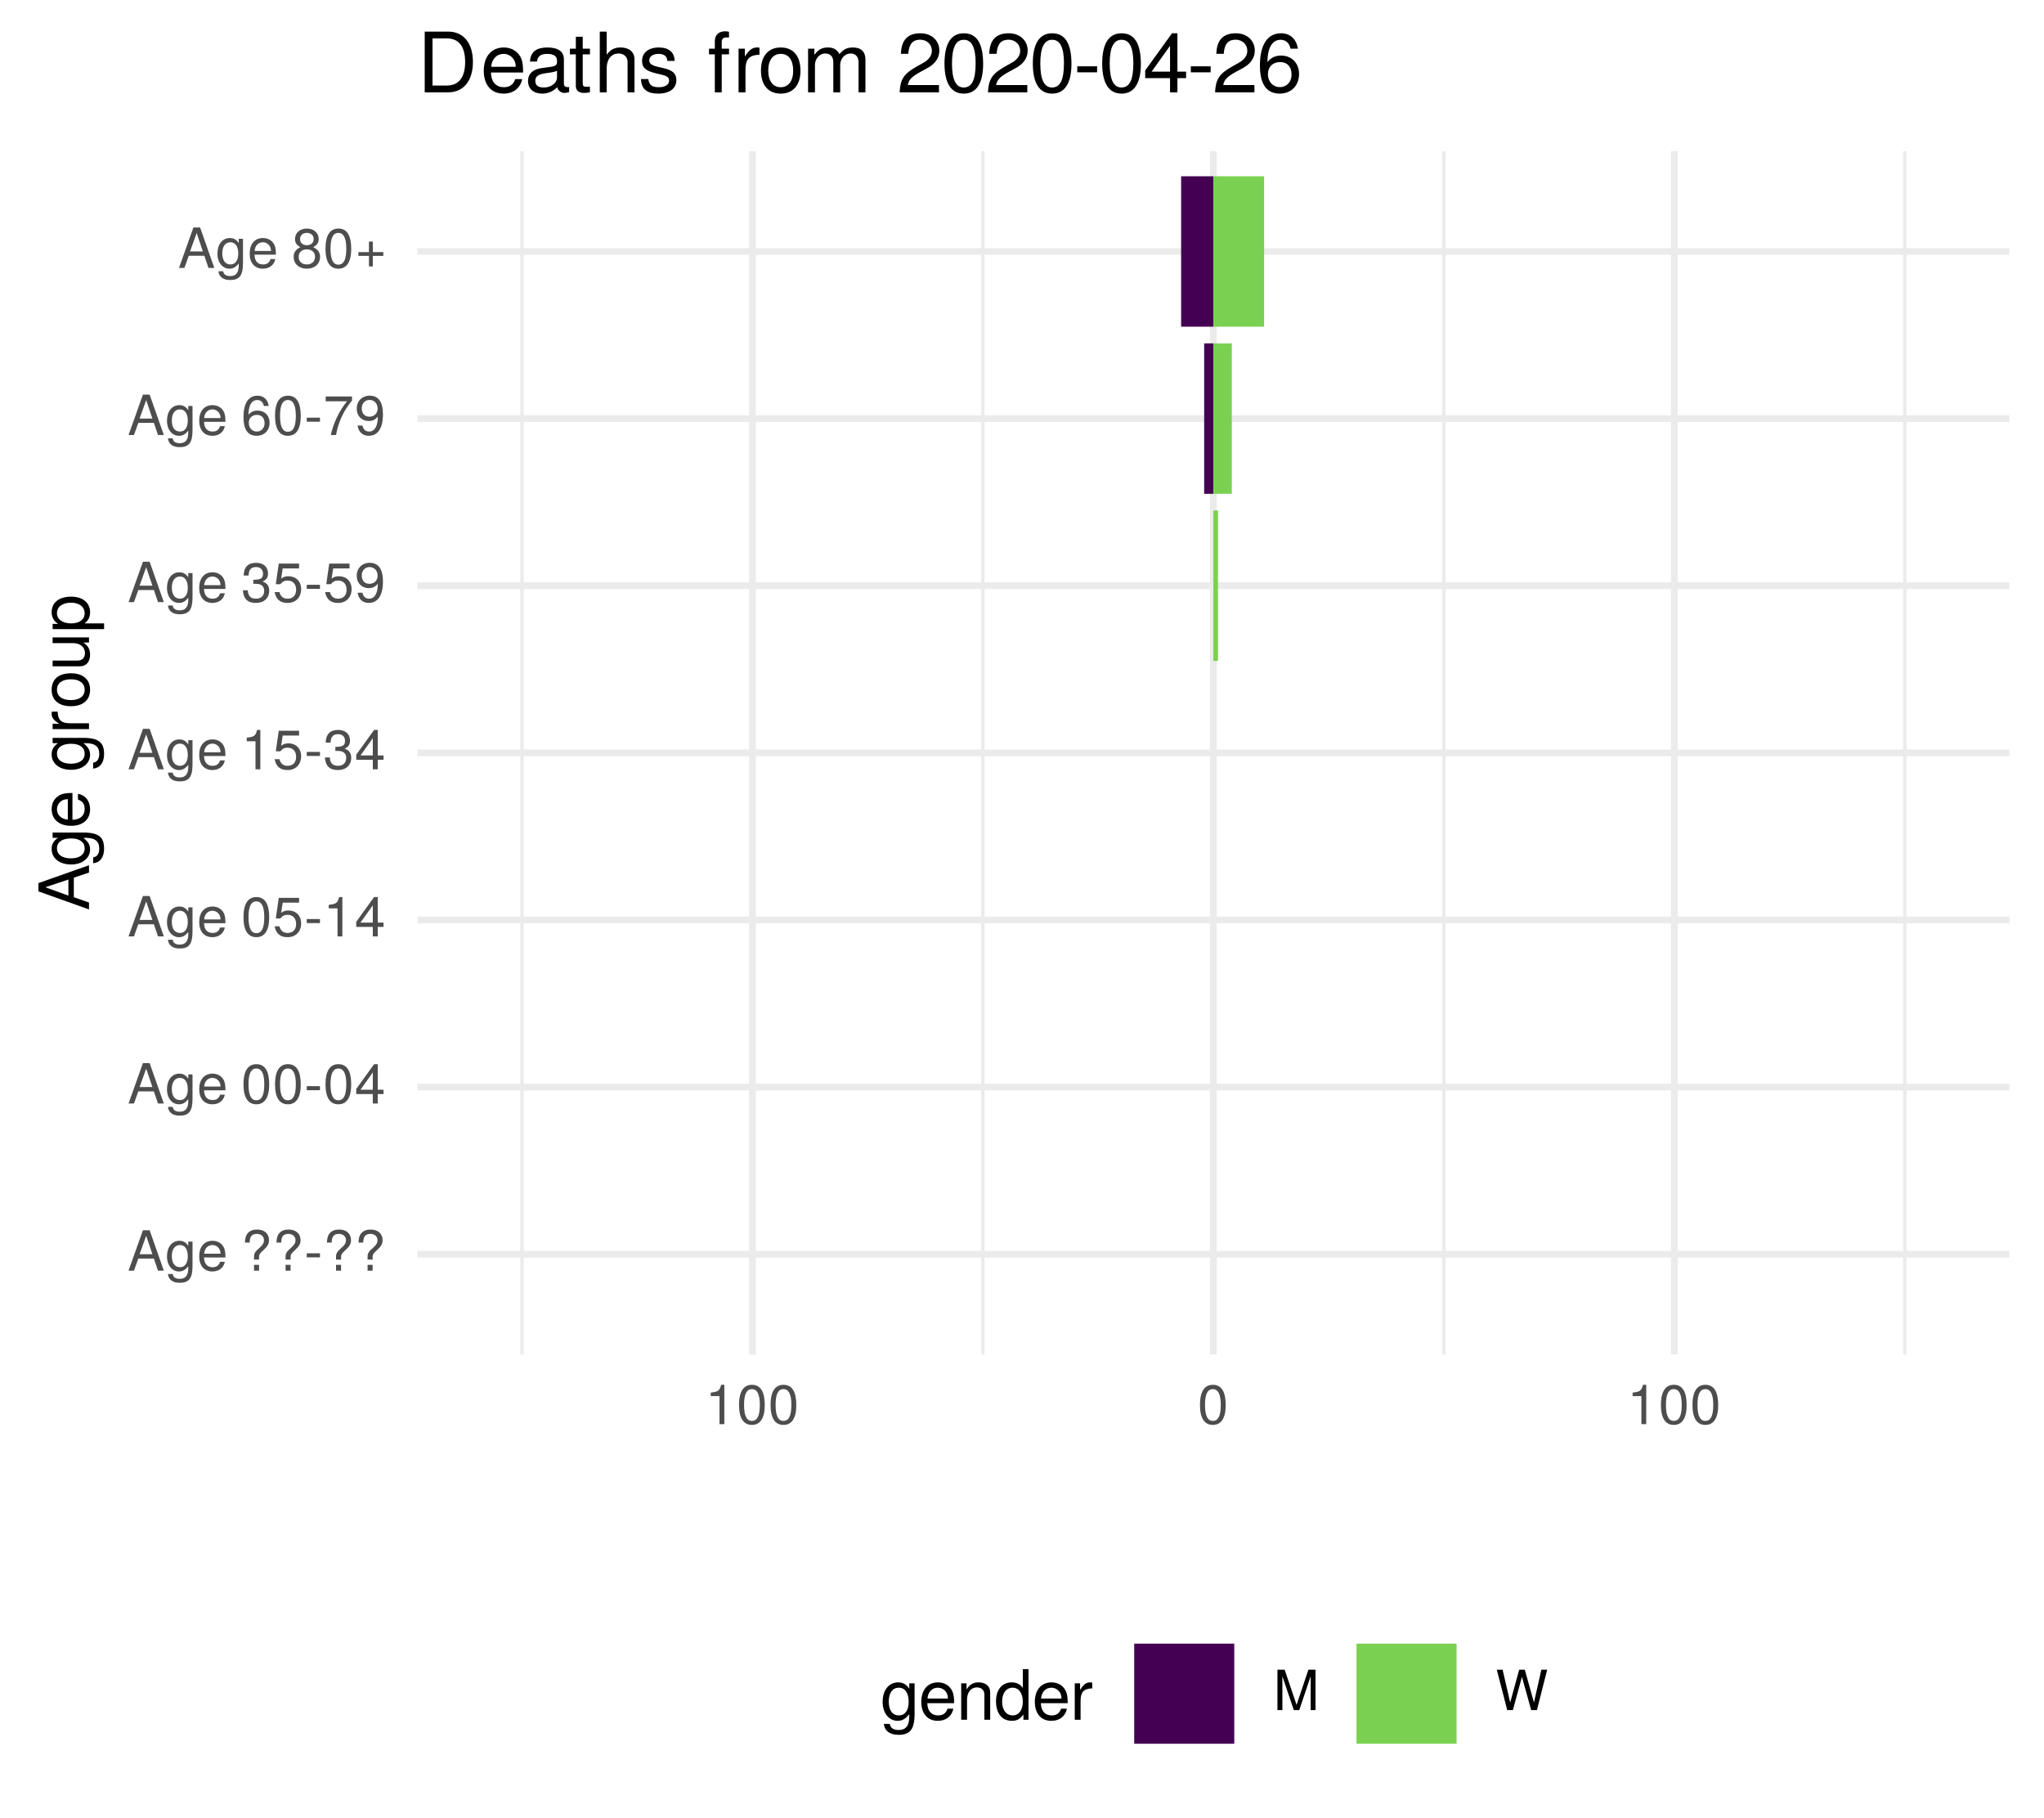
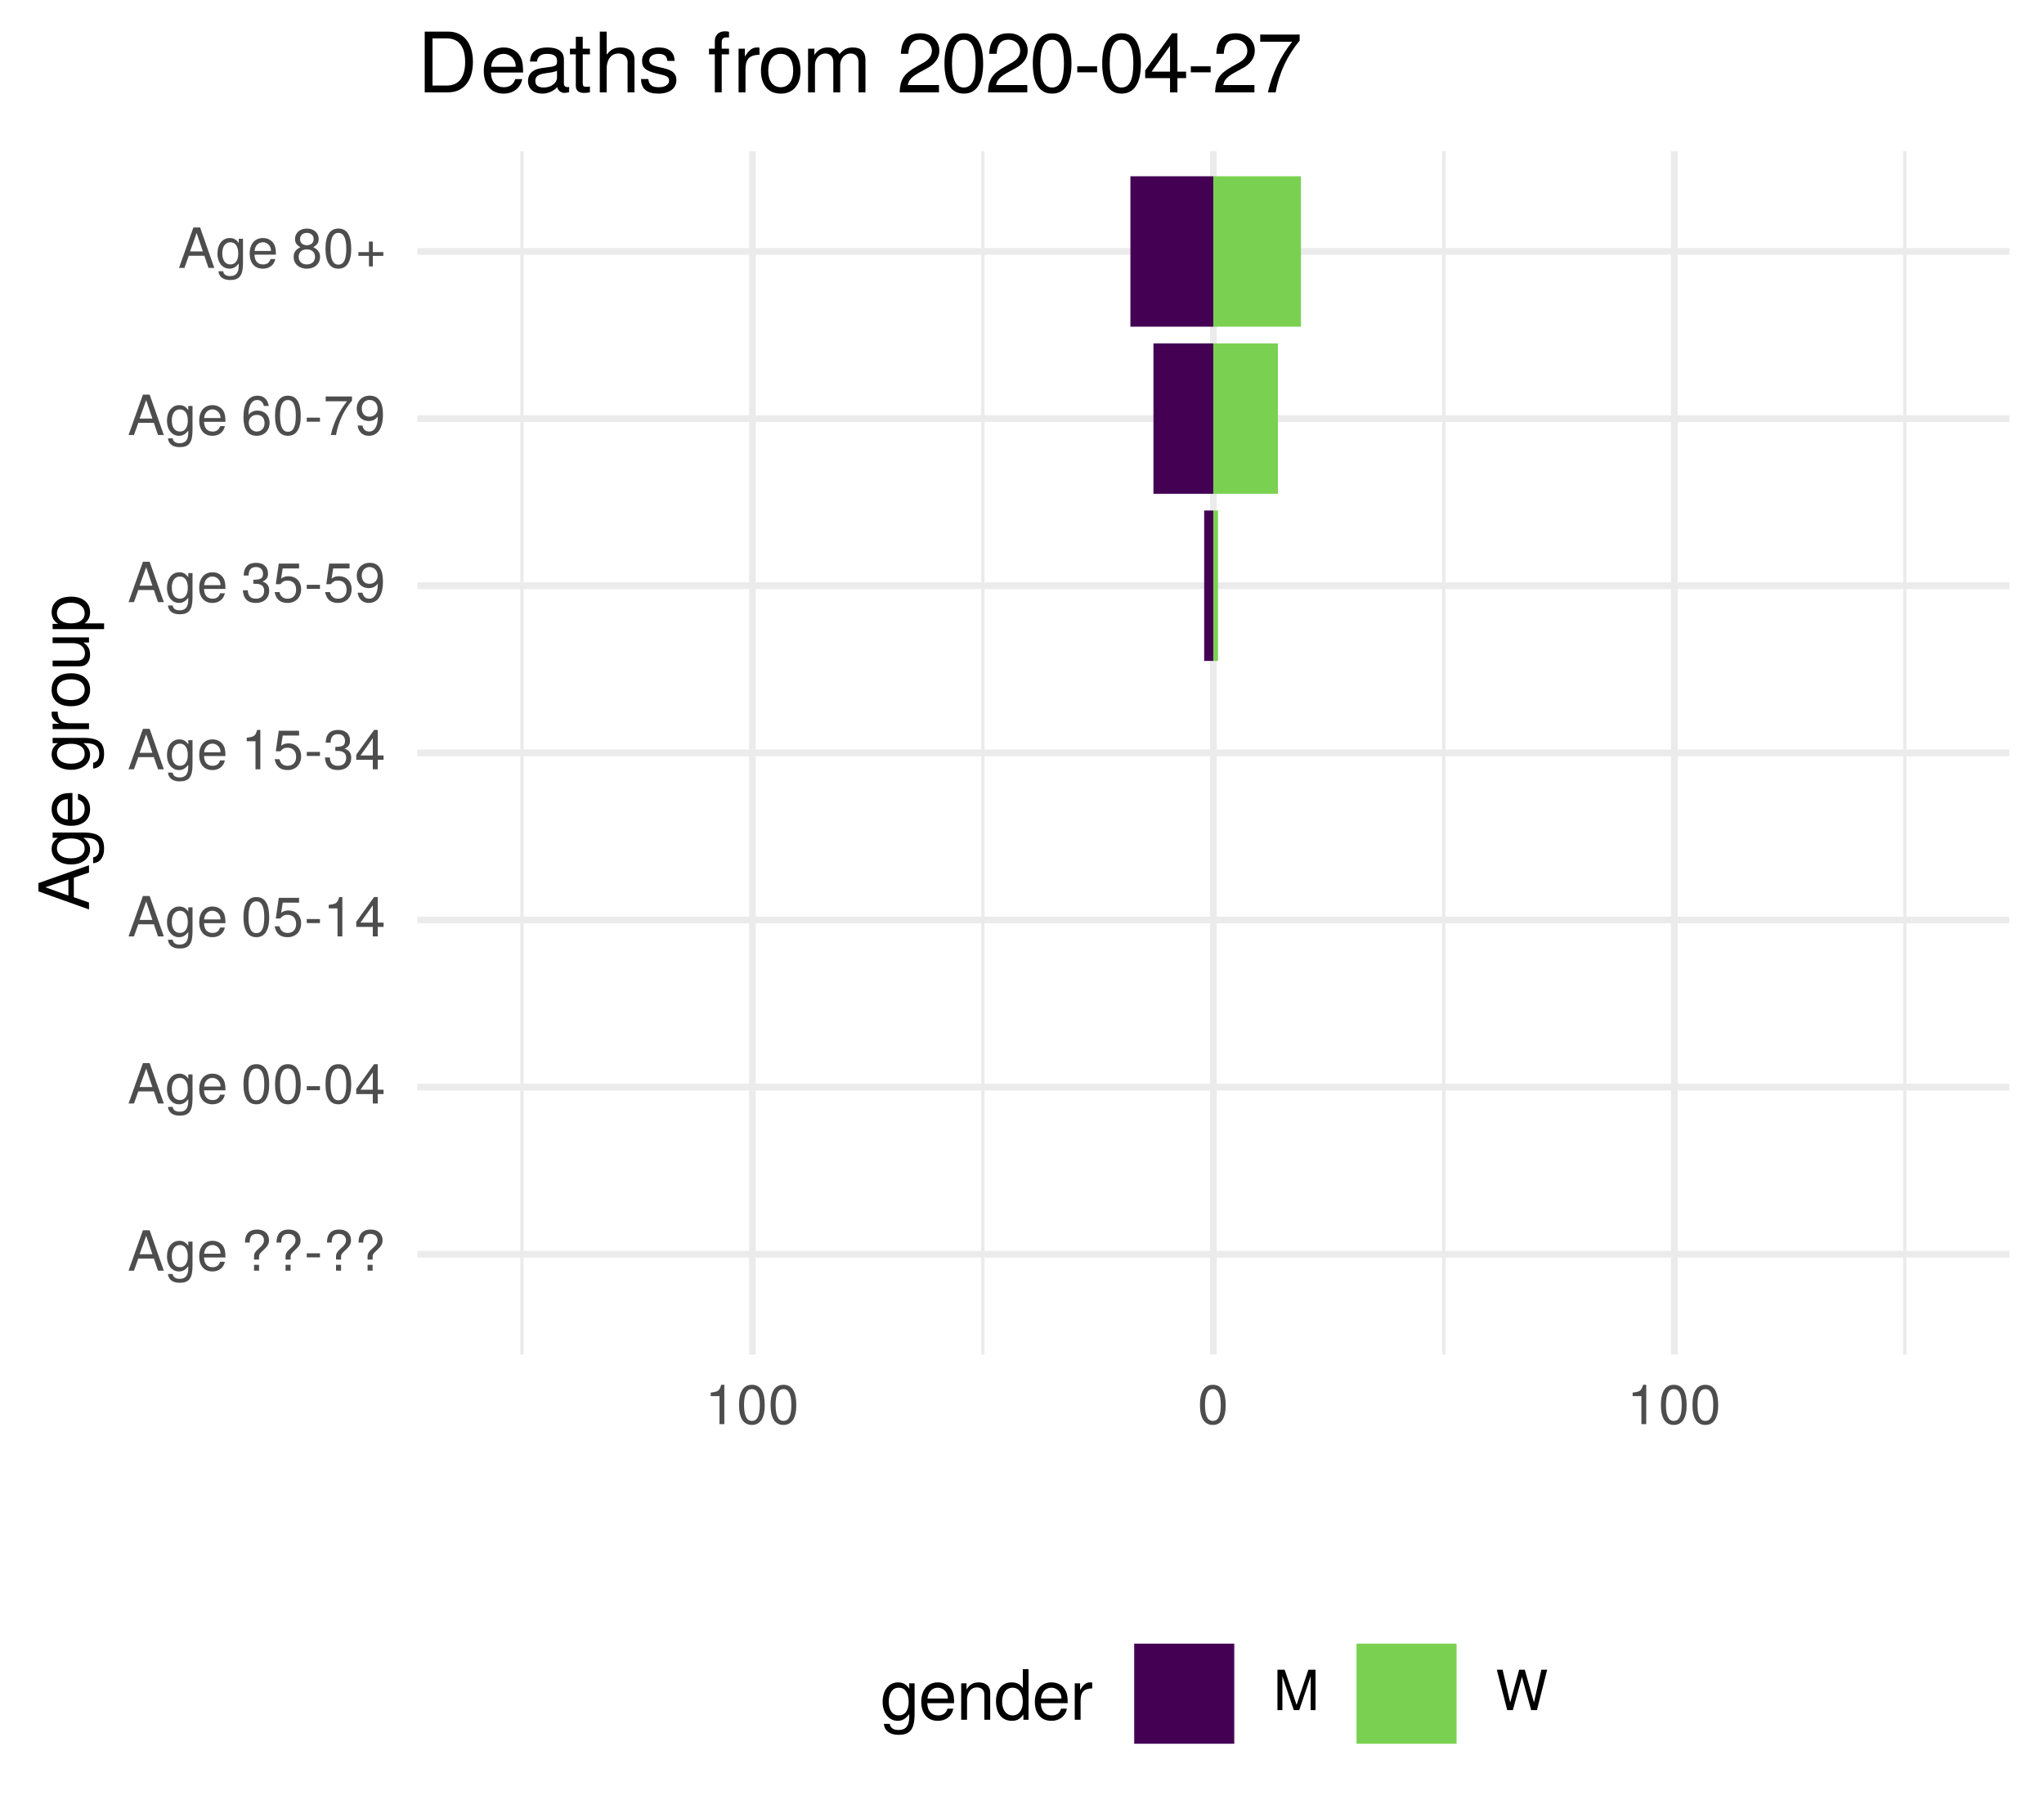
<svg xmlns="http://www.w3.org/2000/svg" xmlns:xlink="http://www.w3.org/1999/xlink" width="324pt" height="288pt" viewBox="0 0 324 288" version="1.1">
  <defs>
    <g>
      <symbol overflow="visible" id="glyph0-0">
        <path style="stroke:none;" d="" />
      </symbol>
      <symbol overflow="visible" id="glyph0-1">
        <path style="stroke:none;" d="M 5.75 0 L 3.5 -6.406 L 2.438 -6.406 L 0.156 0 L 1.016 0 L 1.703 -1.922 L 4.172 -1.922 L 4.828 0 Z M 3.938 -2.609 L 1.906 -2.609 L 2.953 -5.531 Z M 3.938 -2.609 " />
      </symbol>
      <symbol overflow="visible" id="glyph0-2">
        <path style="stroke:none;" d="M 4.297 -0.75 L 4.297 -4.609 L 3.625 -4.609 L 3.625 -3.938 C 3.25 -4.484 2.812 -4.734 2.219 -4.734 C 1.047 -4.734 0.25 -3.75 0.25 -2.266 C 0.25 -0.812 1.078 0.125 2.156 0.125 C 2.734 0.125 3.141 -0.109 3.625 -0.688 L 3.625 -0.391 C 3.625 0.828 3.125 1.297 2.266 1.297 C 1.688 1.297 1.234 1.094 1.156 0.531 L 0.406 0.531 C 0.484 1.406 1.156 1.922 2.25 1.922 C 3.688 1.922 4.297 1.281 4.297 -0.75 Z M 3.547 -2.281 C 3.547 -1.172 3.078 -0.547 2.312 -0.547 C 1.5 -0.547 1.016 -1.188 1.016 -2.312 C 1.016 -3.406 1.516 -4.062 2.297 -4.062 C 3.094 -4.062 3.547 -3.391 3.547 -2.281 Z M 3.547 -2.281 " />
      </symbol>
      <symbol overflow="visible" id="glyph0-3">
        <path style="stroke:none;" d="M 4.516 -2.094 C 4.516 -2.766 4.453 -3.188 4.328 -3.531 C 4.031 -4.281 3.328 -4.734 2.469 -4.734 C 1.172 -4.734 0.359 -3.797 0.359 -2.281 C 0.359 -0.766 1.156 0.125 2.453 0.125 C 3.5 0.125 4.234 -0.469 4.422 -1.406 L 3.672 -1.406 C 3.469 -0.797 3.062 -0.547 2.469 -0.547 C 1.703 -0.547 1.141 -1.031 1.125 -2.094 Z M 3.734 -2.75 C 3.734 -2.75 3.734 -2.703 3.719 -2.688 L 1.141 -2.688 C 1.203 -3.516 1.719 -4.062 2.453 -4.062 C 3.172 -4.062 3.734 -3.469 3.734 -2.75 Z M 3.734 -2.75 " />
      </symbol>
      <symbol overflow="visible" id="glyph0-4">
        <path style="stroke:none;" d="" />
      </symbol>
      <symbol overflow="visible" id="glyph0-5">
        <path style="stroke:none;" d="M 4.422 -4.828 C 4.422 -5.859 3.688 -6.516 2.547 -6.516 C 1.281 -6.516 0.609 -5.812 0.609 -4.453 L 1.359 -4.453 C 1.359 -5.422 1.719 -5.828 2.5 -5.828 C 3.172 -5.828 3.625 -5.422 3.625 -4.828 C 3.625 -4.422 3.438 -4.078 2.969 -3.672 C 2.453 -3.203 2.453 -3.203 2.297 -3 C 2.109 -2.75 2.047 -2.547 2.047 -2.234 L 2.047 -1.75 L 2.844 -1.75 L 2.844 -2.156 C 2.844 -2.547 2.938 -2.703 3.531 -3.25 C 4.203 -3.859 4.422 -4.25 4.422 -4.828 Z M 2.844 0 L 2.844 -0.922 L 2.047 -0.922 L 2.047 0 Z M 2.844 0 " />
      </symbol>
      <symbol overflow="visible" id="glyph0-6">
        <path style="stroke:none;" d="M 2.5 -2.109 L 2.5 -2.75 L 0.406 -2.75 L 0.406 -2.109 Z M 2.5 -2.109 " />
      </symbol>
      <symbol overflow="visible" id="glyph0-7">
        <path style="stroke:none;" d="M 4.453 -3 C 4.453 -5.156 3.781 -6.234 2.422 -6.234 C 1.078 -6.234 0.375 -5.141 0.375 -3.047 C 0.375 -0.953 1.078 0.125 2.422 0.125 C 3.734 0.125 4.453 -0.953 4.453 -3 Z M 3.672 -3.062 C 3.672 -1.297 3.266 -0.516 2.406 -0.516 C 1.578 -0.516 1.172 -1.344 1.172 -3.047 C 1.172 -4.75 1.578 -5.547 2.422 -5.547 C 3.25 -5.547 3.672 -4.734 3.672 -3.062 Z M 3.672 -3.062 " />
      </symbol>
      <symbol overflow="visible" id="glyph0-8">
        <path style="stroke:none;" d="M 4.578 -1.5 L 4.578 -2.188 L 3.656 -2.188 L 3.656 -6.234 L 3.078 -6.234 L 0.25 -2.312 L 0.25 -1.5 L 2.875 -1.5 L 2.875 0 L 3.656 0 L 3.656 -1.5 Z M 2.875 -2.188 L 0.922 -2.188 L 2.875 -4.922 Z M 2.875 -2.188 " />
      </symbol>
      <symbol overflow="visible" id="glyph0-9">
        <path style="stroke:none;" d="M 4.516 -2.062 C 4.516 -3.297 3.688 -4.109 2.5 -4.109 C 2.062 -4.109 1.703 -4 1.344 -3.734 L 1.594 -5.344 L 4.188 -5.344 L 4.188 -6.109 L 0.969 -6.109 L 0.5 -2.844 L 1.219 -2.844 C 1.578 -3.266 1.875 -3.422 2.359 -3.422 C 3.188 -3.422 3.719 -2.891 3.719 -1.969 C 3.719 -1.062 3.203 -0.547 2.359 -0.547 C 1.688 -0.547 1.266 -0.891 1.078 -1.594 L 0.312 -1.594 C 0.562 -0.359 1.266 0.125 2.375 0.125 C 3.641 0.125 4.516 -0.75 4.516 -2.062 Z M 4.516 -2.062 " />
      </symbol>
      <symbol overflow="visible" id="glyph0-10">
        <path style="stroke:none;" d="M 3.047 0 L 3.047 -6.234 L 2.547 -6.234 C 2.266 -5.281 2.094 -5.141 0.891 -5 L 0.891 -4.438 L 2.281 -4.438 L 2.281 0 Z M 3.047 0 " />
      </symbol>
      <symbol overflow="visible" id="glyph0-11">
        <path style="stroke:none;" d="M 4.453 -1.812 C 4.453 -2.562 4.141 -3.016 3.391 -3.266 C 3.969 -3.5 4.266 -3.891 4.266 -4.516 C 4.266 -5.594 3.547 -6.234 2.359 -6.234 C 1.109 -6.234 0.438 -5.547 0.406 -4.219 L 1.188 -4.219 C 1.203 -5.141 1.578 -5.562 2.375 -5.562 C 3.062 -5.562 3.469 -5.156 3.469 -4.5 C 3.469 -3.828 3.188 -3.547 1.938 -3.547 L 1.938 -2.906 L 2.359 -2.906 C 3.219 -2.906 3.656 -2.5 3.656 -1.797 C 3.656 -1.016 3.172 -0.547 2.359 -0.547 C 1.516 -0.547 1.109 -0.969 1.062 -1.875 L 0.281 -1.875 C 0.375 -0.5 1.062 0.125 2.344 0.125 C 3.625 0.125 4.453 -0.641 4.453 -1.812 Z M 4.453 -1.812 " />
      </symbol>
      <symbol overflow="visible" id="glyph0-12">
        <path style="stroke:none;" d="M 4.484 -3.266 C 4.484 -5.219 3.797 -6.234 2.375 -6.234 C 1.188 -6.234 0.328 -5.391 0.328 -4.172 C 0.328 -3.016 1.125 -2.219 2.25 -2.219 C 2.844 -2.219 3.266 -2.438 3.672 -2.922 C 3.672 -1.406 3.172 -0.547 2.281 -0.547 C 1.734 -0.547 1.359 -0.891 1.234 -1.5 L 0.469 -1.5 C 0.609 -0.469 1.281 0.125 2.234 0.125 C 3.688 0.125 4.484 -1.109 4.484 -3.266 Z M 3.641 -4.188 C 3.641 -3.422 3.094 -2.906 2.344 -2.906 C 1.594 -2.906 1.125 -3.391 1.125 -4.234 C 1.125 -5.016 1.656 -5.562 2.359 -5.562 C 3.094 -5.562 3.641 -5 3.641 -4.188 Z M 3.641 -4.188 " />
      </symbol>
      <symbol overflow="visible" id="glyph0-13">
        <path style="stroke:none;" d="M 4.516 -1.938 C 4.516 -3.094 3.719 -3.875 2.609 -3.875 C 1.984 -3.875 1.5 -3.641 1.172 -3.188 C 1.172 -4.703 1.672 -5.547 2.562 -5.547 C 3.109 -5.547 3.484 -5.203 3.609 -4.609 L 4.375 -4.609 C 4.234 -5.625 3.562 -6.234 2.609 -6.234 C 1.156 -6.234 0.375 -5.016 0.375 -2.844 C 0.375 -0.891 1.047 0.125 2.469 0.125 C 3.656 0.125 4.516 -0.719 4.516 -1.938 Z M 3.719 -1.875 C 3.719 -1.094 3.188 -0.547 2.484 -0.547 C 1.766 -0.547 1.219 -1.125 1.219 -1.922 C 1.219 -2.688 1.734 -3.188 2.5 -3.188 C 3.25 -3.188 3.719 -2.703 3.719 -1.875 Z M 3.719 -1.875 " />
      </symbol>
      <symbol overflow="visible" id="glyph0-14">
        <path style="stroke:none;" d="M 4.578 -5.453 L 4.578 -6.109 L 0.406 -6.109 L 0.406 -5.344 L 3.781 -5.344 C 2.531 -3.781 1.656 -1.953 1.219 0 L 2.047 0 C 2.391 -2.016 3.266 -3.891 4.578 -5.453 Z M 4.578 -5.453 " />
      </symbol>
      <symbol overflow="visible" id="glyph0-15">
        <path style="stroke:none;" d="M 4.516 -1.766 C 4.516 -2.453 4.156 -2.938 3.438 -3.281 C 4.078 -3.672 4.297 -3.984 4.297 -4.578 C 4.297 -5.547 3.531 -6.234 2.422 -6.234 C 1.312 -6.234 0.547 -5.547 0.547 -4.578 C 0.547 -4 0.75 -3.672 1.391 -3.281 C 0.672 -2.938 0.328 -2.453 0.328 -1.766 C 0.328 -0.625 1.188 0.125 2.422 0.125 C 3.656 0.125 4.516 -0.625 4.516 -1.766 Z M 3.5 -4.562 C 3.5 -3.969 3.062 -3.594 2.422 -3.594 C 1.766 -3.594 1.344 -3.969 1.344 -4.562 C 1.344 -5.156 1.766 -5.547 2.422 -5.547 C 3.078 -5.547 3.5 -5.156 3.5 -4.562 Z M 3.719 -1.75 C 3.719 -1.016 3.188 -0.547 2.406 -0.547 C 1.641 -0.547 1.125 -1.016 1.125 -1.75 C 1.125 -2.484 1.641 -2.938 2.422 -2.938 C 3.188 -2.938 3.719 -2.484 3.719 -1.75 Z M 3.719 -1.75 " />
      </symbol>
      <symbol overflow="visible" id="glyph0-16">
        <path style="stroke:none;" d="M 4.547 -1.906 L 4.547 -2.5 L 2.875 -2.5 L 2.875 -4.172 L 2.266 -4.172 L 2.266 -2.5 L 0.594 -2.5 L 0.594 -1.906 L 2.266 -1.906 L 2.266 -0.234 L 2.875 -0.234 L 2.875 -1.906 Z M 4.547 -1.906 " />
      </symbol>
      <symbol overflow="visible" id="glyph0-17">
        <path style="stroke:none;" d="M 6.688 0 L 6.688 -6.406 L 5.562 -6.406 L 3.688 -0.828 L 1.797 -6.406 L 0.656 -6.406 L 0.656 0 L 1.438 0 L 1.438 -5.375 L 3.25 0 L 4.109 0 L 5.922 -5.375 L 5.922 0 Z M 6.688 0 " />
      </symbol>
      <symbol overflow="visible" id="glyph0-18">
        <path style="stroke:none;" d="M 8.172 -6.406 L 7.25 -6.406 L 6.078 -1.203 L 4.625 -6.406 L 3.734 -6.406 L 2.312 -1.203 L 1.109 -6.406 L 0.188 -6.406 L 1.844 0 L 2.734 0 L 4.172 -5.266 L 5.641 0 L 6.547 0 Z M 8.172 -6.406 " />
      </symbol>
      <symbol overflow="visible" id="glyph1-0">
        <path style="stroke:none;" d="" />
      </symbol>
      <symbol overflow="visible" id="glyph1-1">
        <path style="stroke:none;" d="M 0 -7.188 L -8.016 -4.359 L -8.016 -3.047 L 0 -0.188 L 0 -1.281 L -2.406 -2.125 L -2.406 -5.219 L 0 -6.031 Z M -3.266 -4.922 L -3.266 -2.375 L -6.922 -3.703 Z M -3.266 -4.922 " />
      </symbol>
      <symbol overflow="visible" id="glyph1-2">
        <path style="stroke:none;" d="M -0.953 -5.375 L -5.766 -5.375 L -5.766 -4.531 L -4.922 -4.531 C -5.609 -4.062 -5.922 -3.516 -5.922 -2.766 C -5.922 -1.312 -4.703 -0.312 -2.828 -0.312 C -1.016 -0.312 0.172 -1.344 0.172 -2.688 C 0.172 -3.422 -0.141 -3.922 -0.875 -4.531 L -0.484 -4.531 C 1.047 -4.531 1.625 -3.906 1.625 -2.844 C 1.625 -2.109 1.359 -1.547 0.656 -1.438 L 0.656 -0.5 C 1.75 -0.609 2.391 -1.453 2.391 -2.812 C 2.391 -4.609 1.594 -5.375 -0.953 -5.375 Z M -2.844 -4.438 C -1.469 -4.438 -0.688 -3.844 -0.688 -2.875 C -0.688 -1.875 -1.484 -1.281 -2.875 -1.281 C -4.266 -1.281 -5.078 -1.891 -5.078 -2.875 C -5.078 -3.859 -4.25 -4.438 -2.844 -4.438 Z M -2.844 -4.438 " />
      </symbol>
      <symbol overflow="visible" id="glyph1-3">
        <path style="stroke:none;" d="M -2.625 -5.641 C -3.453 -5.641 -3.984 -5.578 -4.406 -5.406 C -5.359 -5.031 -5.922 -4.156 -5.922 -3.078 C -5.922 -1.469 -4.734 -0.438 -2.844 -0.438 C -0.953 -0.438 0.172 -1.438 0.172 -3.062 C 0.172 -4.375 -0.578 -5.297 -1.75 -5.516 L -1.75 -4.594 C -0.984 -4.344 -0.688 -3.828 -0.688 -3.094 C -0.688 -2.141 -1.297 -1.422 -2.625 -1.391 Z M -3.438 -4.656 C -3.438 -4.656 -3.391 -4.656 -3.359 -4.656 L -3.359 -1.422 C -4.391 -1.5 -5.078 -2.141 -5.078 -3.062 C -5.078 -3.969 -4.328 -4.656 -3.438 -4.656 Z M -3.438 -4.656 " />
      </symbol>
      <symbol overflow="visible" id="glyph1-4">
        <path style="stroke:none;" d="" />
      </symbol>
      <symbol overflow="visible" id="glyph1-5">
        <path style="stroke:none;" d="M -4.969 -3.531 L -5.891 -3.531 C -5.922 -3.375 -5.922 -3.297 -5.922 -3.172 C -5.922 -2.578 -5.578 -2.141 -4.719 -1.609 L -5.766 -1.609 L -5.766 -0.766 L 0 -0.766 L 0 -1.688 L -2.984 -1.688 C -4.297 -1.688 -4.938 -2.109 -4.969 -3.531 Z M -4.969 -3.531 " />
      </symbol>
      <symbol overflow="visible" id="glyph1-6">
        <path style="stroke:none;" d="M -2.844 -5.609 C -4.828 -5.609 -5.922 -4.656 -5.922 -2.984 C -5.922 -1.375 -4.812 -0.391 -2.875 -0.391 C -0.953 -0.391 0.172 -1.359 0.172 -3 C 0.172 -4.625 -0.953 -5.609 -2.844 -5.609 Z M -2.844 -4.656 C -1.5 -4.656 -0.688 -4.016 -0.688 -3 C -0.688 -1.984 -1.484 -1.359 -2.875 -1.359 C -4.266 -1.359 -5.078 -1.984 -5.078 -3 C -5.078 -4.031 -4.281 -4.656 -2.844 -4.656 Z M -2.844 -4.656 " />
      </symbol>
      <symbol overflow="visible" id="glyph1-7">
        <path style="stroke:none;" d="M 0 -5.297 L -5.766 -5.297 L -5.766 -4.391 L -2.578 -4.391 C -1.406 -4.391 -0.641 -3.766 -0.641 -2.812 C -0.641 -2.094 -1.078 -1.625 -1.766 -1.625 L -5.766 -1.625 L -5.766 -0.719 L -1.406 -0.719 C -0.453 -0.719 0.172 -1.438 0.172 -2.547 C 0.172 -3.406 -0.125 -3.938 -0.891 -4.484 L 0 -4.484 Z M 0 -5.297 " />
      </symbol>
      <symbol overflow="visible" id="glyph1-8">
        <path style="stroke:none;" d="M -2.828 -5.75 C -4.766 -5.75 -5.922 -4.812 -5.922 -3.281 C -5.922 -2.5 -5.578 -1.875 -4.891 -1.438 L -5.766 -1.438 L -5.766 -0.609 L 2.391 -0.609 L 2.391 -1.516 L -0.688 -1.516 C -0.094 -2 0.172 -2.547 0.172 -3.281 C 0.172 -4.781 -0.984 -5.75 -2.828 -5.75 Z M -2.844 -4.797 C -1.547 -4.797 -0.688 -4.125 -0.688 -3.125 C -0.688 -2.156 -1.484 -1.516 -2.844 -1.516 C -4.188 -1.516 -5.078 -2.156 -5.078 -3.125 C -5.078 -4.141 -4.219 -4.797 -2.844 -4.797 Z M -2.844 -4.797 " />
      </symbol>
      <symbol overflow="visible" id="glyph2-0">
        <path style="stroke:none;" d="" />
      </symbol>
      <symbol overflow="visible" id="glyph2-1">
        <path style="stroke:none;" d="M 5.375 -0.953 L 5.375 -5.766 L 4.531 -5.766 L 4.531 -4.922 C 4.062 -5.609 3.516 -5.922 2.766 -5.922 C 1.312 -5.922 0.312 -4.703 0.312 -2.828 C 0.312 -1.016 1.344 0.172 2.688 0.172 C 3.422 0.172 3.922 -0.141 4.531 -0.875 L 4.531 -0.484 C 4.531 1.047 3.906 1.625 2.844 1.625 C 2.109 1.625 1.547 1.359 1.438 0.656 L 0.5 0.656 C 0.609 1.75 1.453 2.391 2.812 2.391 C 4.609 2.391 5.375 1.594 5.375 -0.953 Z M 4.438 -2.844 C 4.438 -1.469 3.844 -0.688 2.875 -0.688 C 1.875 -0.688 1.281 -1.484 1.281 -2.875 C 1.281 -4.266 1.891 -5.078 2.875 -5.078 C 3.859 -5.078 4.438 -4.25 4.438 -2.844 Z M 4.438 -2.844 " />
      </symbol>
      <symbol overflow="visible" id="glyph2-2">
        <path style="stroke:none;" d="M 5.641 -2.625 C 5.641 -3.453 5.578 -3.984 5.406 -4.406 C 5.031 -5.359 4.156 -5.922 3.078 -5.922 C 1.469 -5.922 0.438 -4.734 0.438 -2.844 C 0.438 -0.953 1.438 0.172 3.062 0.172 C 4.375 0.172 5.297 -0.578 5.516 -1.75 L 4.594 -1.75 C 4.344 -0.984 3.828 -0.688 3.094 -0.688 C 2.141 -0.688 1.422 -1.297 1.391 -2.625 Z M 4.656 -3.438 C 4.656 -3.438 4.656 -3.391 4.656 -3.359 L 1.422 -3.359 C 1.5 -4.391 2.141 -5.078 3.062 -5.078 C 3.969 -5.078 4.656 -4.328 4.656 -3.438 Z M 4.656 -3.438 " />
      </symbol>
      <symbol overflow="visible" id="glyph2-3">
        <path style="stroke:none;" d="M 5.359 0 L 5.359 -4.359 C 5.359 -5.312 4.641 -5.922 3.531 -5.922 C 2.672 -5.922 2.125 -5.594 1.609 -4.797 L 1.609 -5.766 L 0.766 -5.766 L 0.766 0 L 1.688 0 L 1.688 -3.172 C 1.688 -4.359 2.328 -5.125 3.25 -5.125 C 3.984 -5.125 4.438 -4.688 4.438 -4 L 4.438 0 Z M 5.359 0 " />
      </symbol>
      <symbol overflow="visible" id="glyph2-4">
        <path style="stroke:none;" d="M 5.438 0 L 5.438 -8.016 L 4.531 -8.016 L 4.531 -5.031 C 4.141 -5.625 3.531 -5.922 2.766 -5.922 C 1.266 -5.922 0.281 -4.781 0.281 -2.938 C 0.281 -0.984 1.25 0.172 2.797 0.172 C 3.594 0.172 4.141 -0.125 4.625 -0.844 L 4.625 0 Z M 4.531 -2.859 C 4.531 -1.531 3.891 -0.688 2.922 -0.688 C 1.906 -0.688 1.25 -1.547 1.25 -2.875 C 1.25 -4.219 1.906 -5.078 2.922 -5.078 C 3.906 -5.078 4.531 -4.188 4.531 -2.859 Z M 4.531 -2.859 " />
      </symbol>
      <symbol overflow="visible" id="glyph2-5">
        <path style="stroke:none;" d="M 3.531 -4.969 L 3.531 -5.891 C 3.375 -5.922 3.297 -5.922 3.172 -5.922 C 2.578 -5.922 2.141 -5.578 1.609 -4.719 L 1.609 -5.766 L 0.766 -5.766 L 0.766 0 L 1.688 0 L 1.688 -2.984 C 1.688 -4.297 2.109 -4.938 3.531 -4.969 Z M 3.531 -4.969 " />
      </symbol>
      <symbol overflow="visible" id="glyph3-0">
        <path style="stroke:none;" d="" />
      </symbol>
      <symbol overflow="visible" id="glyph3-1">
        <path style="stroke:none;" d="M 8.812 -4.812 C 8.812 -7.797 7.328 -9.625 4.891 -9.625 L 1.172 -9.625 L 1.172 0 L 4.891 0 C 7.312 0 8.812 -1.828 8.812 -4.812 Z M 7.578 -4.812 C 7.578 -2.375 6.578 -1.078 4.672 -1.078 L 2.406 -1.078 L 2.406 -8.547 L 4.672 -8.547 C 6.578 -8.547 7.578 -7.266 7.578 -4.812 Z M 7.578 -4.812 " />
      </symbol>
      <symbol overflow="visible" id="glyph3-2">
        <path style="stroke:none;" d="M 6.766 -3.141 C 6.766 -4.141 6.688 -4.781 6.5 -5.297 C 6.047 -6.438 4.984 -7.109 3.703 -7.109 C 1.766 -7.109 0.531 -5.688 0.531 -3.422 C 0.531 -1.156 1.734 0.203 3.672 0.203 C 5.25 0.203 6.344 -0.703 6.625 -2.094 L 5.516 -2.094 C 5.219 -1.188 4.594 -0.812 3.703 -0.812 C 2.562 -0.812 1.703 -1.562 1.672 -3.141 Z M 5.594 -4.125 C 5.594 -4.125 5.594 -4.062 5.578 -4.047 L 1.703 -4.047 C 1.797 -5.266 2.578 -6.094 3.688 -6.094 C 4.766 -6.094 5.594 -5.203 5.594 -4.125 Z M 5.594 -4.125 " />
      </symbol>
      <symbol overflow="visible" id="glyph3-3">
        <path style="stroke:none;" d="M 7.062 -0.031 L 7.062 -0.859 C 6.938 -0.828 6.891 -0.828 6.828 -0.828 C 6.438 -0.828 6.234 -1.031 6.234 -1.375 L 6.234 -5.234 C 6.234 -6.453 5.328 -7.109 3.625 -7.109 C 1.953 -7.109 0.922 -6.469 0.859 -4.875 L 1.969 -4.875 C 2.062 -5.719 2.562 -6.094 3.594 -6.094 C 4.578 -6.094 5.141 -5.734 5.141 -5.062 L 5.141 -4.781 C 5.141 -4.312 4.859 -4.125 3.984 -4.016 C 2.422 -3.812 2.188 -3.766 1.766 -3.594 C 0.969 -3.266 0.547 -2.641 0.547 -1.797 C 0.547 -0.547 1.422 0.203 2.828 0.203 C 3.703 0.203 4.562 -0.172 5.172 -0.812 C 5.297 -0.297 5.766 0.094 6.312 0.094 C 6.531 0.094 6.703 0.062 7.062 -0.031 Z M 5.141 -2.391 C 5.141 -1.406 4.125 -0.766 3.062 -0.766 C 2.203 -0.766 1.703 -1.062 1.703 -1.828 C 1.703 -2.547 2.188 -2.859 3.359 -3.031 C 4.531 -3.188 4.766 -3.25 5.141 -3.422 Z M 5.141 -2.391 " />
      </symbol>
      <symbol overflow="visible" id="glyph3-4">
        <path style="stroke:none;" d="M 3.359 0 L 3.359 -0.922 C 3.203 -0.891 3.031 -0.875 2.828 -0.875 C 2.344 -0.875 2.219 -1 2.219 -1.484 L 2.219 -6.016 L 3.359 -6.016 L 3.359 -6.922 L 2.219 -6.922 L 2.219 -8.812 L 1.125 -8.812 L 1.125 -6.922 L 0.188 -6.922 L 0.188 -6.016 L 1.125 -6.016 L 1.125 -1 C 1.125 -0.297 1.594 0.094 2.453 0.094 C 2.719 0.094 2.984 0.062 3.359 0 Z M 3.359 0 " />
      </symbol>
      <symbol overflow="visible" id="glyph3-5">
        <path style="stroke:none;" d="M 6.422 0 L 6.422 -5.234 C 6.422 -6.391 5.578 -7.109 4.234 -7.109 C 3.266 -7.109 2.672 -6.812 2.016 -5.969 L 2.016 -9.625 L 0.922 -9.625 L 0.922 0 L 2.016 0 L 2.016 -3.812 C 2.016 -5.234 2.766 -6.156 3.891 -6.156 C 4.672 -6.156 5.328 -5.703 5.328 -4.797 L 5.328 0 Z M 6.422 0 " />
      </symbol>
      <symbol overflow="visible" id="glyph3-6">
        <path style="stroke:none;" d="M 6.062 -1.938 C 6.062 -2.969 5.484 -3.484 4.109 -3.812 L 3.047 -4.062 C 2.156 -4.281 1.766 -4.562 1.766 -5.062 C 1.766 -5.688 2.344 -6.094 3.234 -6.094 C 4.125 -6.094 4.594 -5.719 4.625 -4.984 L 5.781 -4.984 C 5.766 -6.344 4.875 -7.109 3.281 -7.109 C 1.656 -7.109 0.625 -6.281 0.625 -5 C 0.625 -3.922 1.172 -3.406 2.812 -3.016 L 3.844 -2.766 C 4.609 -2.578 4.906 -2.344 4.906 -1.844 C 4.906 -1.203 4.266 -0.812 3.297 -0.812 C 2.312 -0.812 1.75 -1.062 1.609 -2.109 L 0.453 -2.109 C 0.5 -0.516 1.406 0.203 3.203 0.203 C 4.953 0.203 6.062 -0.609 6.062 -1.938 Z M 6.062 -1.938 " />
      </symbol>
      <symbol overflow="visible" id="glyph3-7">
        <path style="stroke:none;" d="" />
      </symbol>
      <symbol overflow="visible" id="glyph3-8">
        <path style="stroke:none;" d="M 3.406 -6.016 L 3.406 -6.922 L 2.25 -6.922 L 2.25 -8 C 2.25 -8.469 2.516 -8.703 3.031 -8.703 C 3.109 -8.703 3.156 -8.703 3.406 -8.688 L 3.406 -9.594 C 3.156 -9.656 3.016 -9.672 2.781 -9.672 C 1.766 -9.672 1.156 -9.078 1.156 -8.094 L 1.156 -6.922 L 0.234 -6.922 L 0.234 -6.016 L 1.156 -6.016 L 1.156 0 L 2.25 0 L 2.25 -6.016 Z M 3.406 -6.016 " />
      </symbol>
      <symbol overflow="visible" id="glyph3-9">
        <path style="stroke:none;" d="M 4.234 -5.953 L 4.234 -7.078 C 4.047 -7.109 3.969 -7.109 3.812 -7.109 C 3.109 -7.109 2.562 -6.688 1.922 -5.672 L 1.922 -6.922 L 0.922 -6.922 L 0.922 0 L 2.016 0 L 2.016 -3.594 C 2.016 -5.156 2.531 -5.922 4.234 -5.953 Z M 4.234 -5.953 " />
      </symbol>
      <symbol overflow="visible" id="glyph3-10">
        <path style="stroke:none;" d="M 6.734 -3.406 C 6.734 -5.797 5.578 -7.109 3.594 -7.109 C 1.656 -7.109 0.469 -5.781 0.469 -3.453 C 0.469 -1.141 1.641 0.203 3.609 0.203 C 5.547 0.203 6.734 -1.141 6.734 -3.406 Z M 5.578 -3.422 C 5.578 -1.797 4.812 -0.812 3.609 -0.812 C 2.375 -0.812 1.625 -1.781 1.625 -3.453 C 1.625 -5.125 2.375 -6.094 3.609 -6.094 C 4.844 -6.094 5.578 -5.141 5.578 -3.422 Z M 5.578 -3.422 " />
      </symbol>
      <symbol overflow="visible" id="glyph3-11">
        <path style="stroke:none;" d="M 10.031 0 L 10.031 -5.188 C 10.031 -6.438 9.344 -7.109 8.047 -7.109 C 7.125 -7.109 6.578 -6.844 5.922 -6.062 C 5.516 -6.797 4.969 -7.109 4.062 -7.109 C 3.141 -7.109 2.531 -6.766 1.938 -5.938 L 1.938 -6.922 L 0.938 -6.922 L 0.938 0 L 2.031 0 L 2.031 -4.344 C 2.031 -5.344 2.766 -6.156 3.656 -6.156 C 4.469 -6.156 4.938 -5.656 4.938 -4.766 L 4.938 0 L 6.031 0 L 6.031 -4.344 C 6.031 -5.344 6.766 -6.156 7.672 -6.156 C 8.469 -6.156 8.938 -5.641 8.938 -4.766 L 8.938 0 Z M 10.031 0 " />
      </symbol>
      <symbol overflow="visible" id="glyph3-12">
        <path style="stroke:none;" d="M 6.75 -6.609 C 6.75 -8.203 5.516 -9.359 3.75 -9.359 C 1.828 -9.359 0.719 -8.391 0.656 -6.109 L 1.828 -6.109 C 1.922 -7.688 2.562 -8.344 3.703 -8.344 C 4.766 -8.344 5.562 -7.594 5.562 -6.594 C 5.562 -5.844 5.125 -5.219 4.297 -4.734 L 3.078 -4.047 C 1.125 -2.938 0.547 -2.062 0.453 0 L 6.688 0 L 6.688 -1.156 L 1.75 -1.156 C 1.875 -1.922 2.297 -2.406 3.453 -3.078 L 4.766 -3.797 C 6.078 -4.484 6.75 -5.469 6.75 -6.609 Z M 6.75 -6.609 " />
      </symbol>
      <symbol overflow="visible" id="glyph3-13">
        <path style="stroke:none;" d="M 6.688 -4.5 C 6.688 -7.75 5.672 -9.359 3.625 -9.359 C 1.609 -9.359 0.562 -7.719 0.562 -4.578 C 0.562 -1.422 1.625 0.203 3.625 0.203 C 5.609 0.203 6.688 -1.422 6.688 -4.5 Z M 5.5 -4.609 C 5.5 -1.953 4.891 -0.766 3.609 -0.766 C 2.375 -0.766 1.75 -2 1.75 -4.562 C 1.75 -7.125 2.375 -8.328 3.625 -8.328 C 4.891 -8.328 5.5 -7.109 5.5 -4.609 Z M 5.5 -4.609 " />
      </symbol>
      <symbol overflow="visible" id="glyph3-14">
        <path style="stroke:none;" d="M 3.75 -3.172 L 3.75 -4.125 L 0.609 -4.125 L 0.609 -3.172 Z M 3.75 -3.172 " />
      </symbol>
      <symbol overflow="visible" id="glyph3-15">
        <path style="stroke:none;" d="M 6.859 -2.25 L 6.859 -3.281 L 5.484 -3.281 L 5.484 -9.359 L 4.625 -9.359 L 0.375 -3.469 L 0.375 -2.25 L 4.312 -2.25 L 4.312 0 L 5.484 0 L 5.484 -2.25 Z M 4.312 -3.281 L 1.391 -3.281 L 4.312 -7.375 Z M 4.312 -3.281 " />
      </symbol>
      <symbol overflow="visible" id="glyph3-16">
-         <path style="stroke:none;" d="M 6.766 -2.906 C 6.766 -4.641 5.578 -5.828 3.906 -5.828 C 2.984 -5.828 2.25 -5.469 1.75 -4.781 C 1.766 -7.062 2.516 -8.328 3.844 -8.328 C 4.656 -8.328 5.234 -7.812 5.406 -6.922 L 6.578 -6.922 C 6.344 -8.453 5.344 -9.359 3.922 -9.359 C 1.75 -9.359 0.562 -7.531 0.562 -4.266 C 0.562 -1.344 1.578 0.203 3.703 0.203 C 5.5 0.203 6.766 -1.062 6.766 -2.906 Z M 5.578 -2.812 C 5.578 -1.641 4.797 -0.828 3.719 -0.828 C 2.641 -0.828 1.828 -1.672 1.828 -2.875 C 1.828 -4.047 2.609 -4.797 3.766 -4.797 C 4.891 -4.797 5.578 -4.062 5.578 -2.812 Z M 5.578 -2.812 " />
+         <path style="stroke:none;" d="M 6.859 -8.188 L 6.859 -9.156 L 0.609 -9.156 L 0.609 -8.016 L 5.672 -8.016 C 3.797 -5.672 2.484 -2.938 1.828 0 L 3.062 0 C 3.578 -3.031 4.891 -5.844 6.859 -8.188 Z M 6.859 -8.188 " />
      </symbol>
    </g>
    <clipPath id="clip1">
      <path d="M 82 23.957 L 84 23.957 L 84 214.648 L 82 214.648 Z M 82 23.957 " />
    </clipPath>
    <clipPath id="clip2">
      <path d="M 155 23.957 L 157 23.957 L 157 214.648 L 155 214.648 Z M 155 23.957 " />
    </clipPath>
    <clipPath id="clip3">
      <path d="M 228 23.957 L 230 23.957 L 230 214.648 L 228 214.648 Z M 228 23.957 " />
    </clipPath>
    <clipPath id="clip4">
      <path d="M 301 23.957 L 303 23.957 L 303 214.648 L 301 214.648 Z M 301 23.957 " />
    </clipPath>
    <clipPath id="clip5">
      <path d="M 66.152 198 L 318.523 198 L 318.523 200 L 66.152 200 Z M 66.152 198 " />
    </clipPath>
    <clipPath id="clip6">
      <path d="M 66.152 171 L 318.523 171 L 318.523 173 L 66.152 173 Z M 66.152 171 " />
    </clipPath>
    <clipPath id="clip7">
      <path d="M 66.152 145 L 318.523 145 L 318.523 147 L 66.152 147 Z M 66.152 145 " />
    </clipPath>
    <clipPath id="clip8">
      <path d="M 66.152 118 L 318.523 118 L 318.523 120 L 66.152 120 Z M 66.152 118 " />
    </clipPath>
    <clipPath id="clip9">
      <path d="M 66.152 92 L 318.523 92 L 318.523 94 L 66.152 94 Z M 66.152 92 " />
    </clipPath>
    <clipPath id="clip10">
      <path d="M 66.152 65 L 318.523 65 L 318.523 67 L 66.152 67 Z M 66.152 65 " />
    </clipPath>
    <clipPath id="clip11">
      <path d="M 66.152 39 L 318.523 39 L 318.523 41 L 66.152 41 Z M 66.152 39 " />
    </clipPath>
    <clipPath id="clip12">
      <path d="M 118 23.957 L 120 23.957 L 120 214.648 L 118 214.648 Z M 118 23.957 " />
    </clipPath>
    <clipPath id="clip13">
      <path d="M 191 23.957 L 193 23.957 L 193 214.648 L 191 214.648 Z M 191 23.957 " />
    </clipPath>
    <clipPath id="clip14">
      <path d="M 264 23.957 L 266 23.957 L 266 214.648 L 264 214.648 Z M 264 23.957 " />
    </clipPath>
  </defs>
-   <g id="surface1706">
+   <g id="surface1716">
    <rect x="0" y="0" width="324" height="288" style="fill:rgb(100%,100%,100%);fill-opacity:1;stroke:none;" />
    <g clip-path="url(#clip1)" clip-rule="nonzero">
      <path style="fill:none;stroke-width:0.533;stroke-linecap:butt;stroke-linejoin:round;stroke:rgb(92.157%,92.157%,92.157%);stroke-opacity:1;stroke-miterlimit:10;" d="M 82.738 214.652 L 82.738 23.957 " />
    </g>
    <g clip-path="url(#clip2)" clip-rule="nonzero">
      <path style="fill:none;stroke-width:0.533;stroke-linecap:butt;stroke-linejoin:round;stroke:rgb(92.157%,92.157%,92.157%);stroke-opacity:1;stroke-miterlimit:10;" d="M 155.801 214.652 L 155.801 23.957 " />
    </g>
    <g clip-path="url(#clip3)" clip-rule="nonzero">
      <path style="fill:none;stroke-width:0.533;stroke-linecap:butt;stroke-linejoin:round;stroke:rgb(92.157%,92.157%,92.157%);stroke-opacity:1;stroke-miterlimit:10;" d="M 228.867 214.652 L 228.867 23.957 " />
    </g>
    <g clip-path="url(#clip4)" clip-rule="nonzero">
      <path style="fill:none;stroke-width:0.533;stroke-linecap:butt;stroke-linejoin:round;stroke:rgb(92.157%,92.157%,92.157%);stroke-opacity:1;stroke-miterlimit:10;" d="M 301.934 214.652 L 301.934 23.957 " />
    </g>
    <g clip-path="url(#clip5)" clip-rule="nonzero">
      <path style="fill:none;stroke-width:1.067;stroke-linecap:butt;stroke-linejoin:round;stroke:rgb(92.157%,92.157%,92.157%);stroke-opacity:1;stroke-miterlimit:10;" d="M 66.152 198.762 L 318.52 198.762 " />
    </g>
    <g clip-path="url(#clip6)" clip-rule="nonzero">
      <path style="fill:none;stroke-width:1.067;stroke-linecap:butt;stroke-linejoin:round;stroke:rgb(92.157%,92.157%,92.157%);stroke-opacity:1;stroke-miterlimit:10;" d="M 66.152 172.273 L 318.52 172.273 " />
    </g>
    <g clip-path="url(#clip7)" clip-rule="nonzero">
      <path style="fill:none;stroke-width:1.067;stroke-linecap:butt;stroke-linejoin:round;stroke:rgb(92.157%,92.157%,92.157%);stroke-opacity:1;stroke-miterlimit:10;" d="M 66.152 145.789 L 318.52 145.789 " />
    </g>
    <g clip-path="url(#clip8)" clip-rule="nonzero">
      <path style="fill:none;stroke-width:1.067;stroke-linecap:butt;stroke-linejoin:round;stroke:rgb(92.157%,92.157%,92.157%);stroke-opacity:1;stroke-miterlimit:10;" d="M 66.152 119.305 L 318.52 119.305 " />
    </g>
    <g clip-path="url(#clip9)" clip-rule="nonzero">
      <path style="fill:none;stroke-width:1.067;stroke-linecap:butt;stroke-linejoin:round;stroke:rgb(92.157%,92.157%,92.157%);stroke-opacity:1;stroke-miterlimit:10;" d="M 66.152 92.82 L 318.52 92.82 " />
    </g>
    <g clip-path="url(#clip10)" clip-rule="nonzero">
      <path style="fill:none;stroke-width:1.067;stroke-linecap:butt;stroke-linejoin:round;stroke:rgb(92.157%,92.157%,92.157%);stroke-opacity:1;stroke-miterlimit:10;" d="M 66.152 66.336 L 318.52 66.336 " />
    </g>
    <g clip-path="url(#clip11)" clip-rule="nonzero">
      <path style="fill:none;stroke-width:1.067;stroke-linecap:butt;stroke-linejoin:round;stroke:rgb(92.157%,92.157%,92.157%);stroke-opacity:1;stroke-miterlimit:10;" d="M 66.152 39.852 L 318.52 39.852 " />
    </g>
    <g clip-path="url(#clip12)" clip-rule="nonzero">
      <path style="fill:none;stroke-width:1.067;stroke-linecap:butt;stroke-linejoin:round;stroke:rgb(92.157%,92.157%,92.157%);stroke-opacity:1;stroke-miterlimit:10;" d="M 119.27 214.652 L 119.27 23.957 " />
    </g>
    <g clip-path="url(#clip13)" clip-rule="nonzero">
      <path style="fill:none;stroke-width:1.067;stroke-linecap:butt;stroke-linejoin:round;stroke:rgb(92.157%,92.157%,92.157%);stroke-opacity:1;stroke-miterlimit:10;" d="M 192.336 214.652 L 192.336 23.957 " />
    </g>
    <g clip-path="url(#clip14)" clip-rule="nonzero">
      <path style="fill:none;stroke-width:1.067;stroke-linecap:butt;stroke-linejoin:round;stroke:rgb(92.157%,92.157%,92.157%);stroke-opacity:1;stroke-miterlimit:10;" d="M 265.402 214.652 L 265.402 23.957 " />
    </g>
+     <path style=" stroke:none;fill-rule:nonzero;fill:rgb(26.667%,0.392%,32.941%);fill-opacity:1;" d="M 190.875 104.738 L 192.336 104.738 L 192.336 80.902 L 190.875 80.902 Z M 190.875 104.738 " />
    <path style=" stroke:none;fill-rule:nonzero;fill:rgb(47.843%,81.961%,31.765%);fill-opacity:1;" d="M 192.336 104.738 L 193.066 104.738 L 193.066 80.902 L 192.336 80.902 Z M 192.336 104.738 " />
-     <path style=" stroke:none;fill-rule:nonzero;fill:rgb(26.667%,0.392%,32.941%);fill-opacity:1;" d="M 190.875 78.254 L 192.336 78.254 L 192.336 54.418 L 190.875 54.418 Z M 190.875 78.254 " />
-     <path style=" stroke:none;fill-rule:nonzero;fill:rgb(47.843%,81.961%,31.765%);fill-opacity:1;" d="M 192.336 78.254 L 195.258 78.254 L 195.258 54.418 L 192.336 54.418 Z M 192.336 78.254 " />
-     <path style=" stroke:none;fill-rule:nonzero;fill:rgb(26.667%,0.392%,32.941%);fill-opacity:1;" d="M 187.223 51.77 L 192.336 51.77 L 192.336 27.934 L 187.223 27.934 Z M 187.223 51.77 " />
-     <path style=" stroke:none;fill-rule:nonzero;fill:rgb(47.843%,81.961%,31.765%);fill-opacity:1;" d="M 192.336 51.77 L 200.375 51.77 L 200.375 27.934 L 192.336 27.934 Z M 192.336 51.77 " />
+     <path style=" stroke:none;fill-rule:nonzero;fill:rgb(26.667%,0.392%,32.941%);fill-opacity:1;" d="M 182.836 78.254 L 192.336 78.254 L 192.336 54.418 L 182.836 54.418 Z M 182.836 78.254 " />
+     <path style=" stroke:none;fill-rule:nonzero;fill:rgb(47.843%,81.961%,31.765%);fill-opacity:1;" d="M 192.336 78.254 L 202.566 78.254 L 202.566 54.418 L 192.336 54.418 Z M 192.336 78.254 " />
+     <path style=" stroke:none;fill-rule:nonzero;fill:rgb(26.667%,0.392%,32.941%);fill-opacity:1;" d="M 179.184 51.77 L 192.336 51.77 L 192.336 27.934 L 179.184 27.934 Z M 179.184 51.77 " />
+     <path style=" stroke:none;fill-rule:nonzero;fill:rgb(47.843%,81.961%,31.765%);fill-opacity:1;" d="M 192.336 51.77 L 206.219 51.77 L 206.219 27.934 L 192.336 27.934 Z M 192.336 51.77 " />
    <g style="fill:rgb(30.196%,30.196%,30.196%);fill-opacity:1;">
      <use xlink:href="#glyph0-1" x="20.219" y="201.364" />
      <use xlink:href="#glyph0-2" x="26.219" y="201.364" />
      <use xlink:href="#glyph0-3" x="31.219" y="201.364" />
      <use xlink:href="#glyph0-4" x="36.219" y="201.364" />
      <use xlink:href="#glyph0-5" x="38.219" y="201.364" />
      <use xlink:href="#glyph0-5" x="43.219" y="201.364" />
      <use xlink:href="#glyph0-6" x="48.219" y="201.364" />
      <use xlink:href="#glyph0-5" x="51.219" y="201.364" />
      <use xlink:href="#glyph0-5" x="56.219" y="201.364" />
    </g>
    <g style="fill:rgb(30.196%,30.196%,30.196%);fill-opacity:1;">
      <use xlink:href="#glyph0-1" x="20.219" y="174.876" />
      <use xlink:href="#glyph0-2" x="26.219" y="174.876" />
      <use xlink:href="#glyph0-3" x="31.219" y="174.876" />
      <use xlink:href="#glyph0-4" x="36.219" y="174.876" />
      <use xlink:href="#glyph0-7" x="38.219" y="174.876" />
      <use xlink:href="#glyph0-7" x="43.219" y="174.876" />
      <use xlink:href="#glyph0-6" x="48.219" y="174.876" />
      <use xlink:href="#glyph0-7" x="51.219" y="174.876" />
      <use xlink:href="#glyph0-8" x="56.219" y="174.876" />
    </g>
    <g style="fill:rgb(30.196%,30.196%,30.196%);fill-opacity:1;">
      <use xlink:href="#glyph0-1" x="20.219" y="148.392" />
      <use xlink:href="#glyph0-2" x="26.219" y="148.392" />
      <use xlink:href="#glyph0-3" x="31.219" y="148.392" />
      <use xlink:href="#glyph0-4" x="36.219" y="148.392" />
      <use xlink:href="#glyph0-7" x="38.219" y="148.392" />
      <use xlink:href="#glyph0-9" x="43.219" y="148.392" />
      <use xlink:href="#glyph0-6" x="48.219" y="148.392" />
      <use xlink:href="#glyph0-10" x="51.219" y="148.392" />
      <use xlink:href="#glyph0-8" x="56.219" y="148.392" />
    </g>
    <g style="fill:rgb(30.196%,30.196%,30.196%);fill-opacity:1;">
      <use xlink:href="#glyph0-1" x="20.219" y="121.907" />
      <use xlink:href="#glyph0-2" x="26.219" y="121.907" />
      <use xlink:href="#glyph0-3" x="31.219" y="121.907" />
      <use xlink:href="#glyph0-4" x="36.219" y="121.907" />
      <use xlink:href="#glyph0-10" x="38.219" y="121.907" />
      <use xlink:href="#glyph0-9" x="43.219" y="121.907" />
      <use xlink:href="#glyph0-6" x="48.219" y="121.907" />
      <use xlink:href="#glyph0-11" x="51.219" y="121.907" />
      <use xlink:href="#glyph0-8" x="56.219" y="121.907" />
    </g>
    <g style="fill:rgb(30.196%,30.196%,30.196%);fill-opacity:1;">
      <use xlink:href="#glyph0-1" x="20.219" y="95.423" />
      <use xlink:href="#glyph0-2" x="26.219" y="95.423" />
      <use xlink:href="#glyph0-3" x="31.219" y="95.423" />
      <use xlink:href="#glyph0-4" x="36.219" y="95.423" />
      <use xlink:href="#glyph0-11" x="38.219" y="95.423" />
      <use xlink:href="#glyph0-9" x="43.219" y="95.423" />
      <use xlink:href="#glyph0-6" x="48.219" y="95.423" />
      <use xlink:href="#glyph0-9" x="51.219" y="95.423" />
      <use xlink:href="#glyph0-12" x="56.219" y="95.423" />
    </g>
    <g style="fill:rgb(30.196%,30.196%,30.196%);fill-opacity:1;">
      <use xlink:href="#glyph0-1" x="20.219" y="68.938" />
      <use xlink:href="#glyph0-2" x="26.219" y="68.938" />
      <use xlink:href="#glyph0-3" x="31.219" y="68.938" />
      <use xlink:href="#glyph0-4" x="36.219" y="68.938" />
      <use xlink:href="#glyph0-13" x="38.219" y="68.938" />
      <use xlink:href="#glyph0-7" x="43.219" y="68.938" />
      <use xlink:href="#glyph0-6" x="48.219" y="68.938" />
      <use xlink:href="#glyph0-14" x="51.219" y="68.938" />
      <use xlink:href="#glyph0-12" x="56.219" y="68.938" />
    </g>
    <g style="fill:rgb(30.196%,30.196%,30.196%);fill-opacity:1;">
      <use xlink:href="#glyph0-1" x="28.219" y="42.454" />
      <use xlink:href="#glyph0-2" x="34.219" y="42.454" />
      <use xlink:href="#glyph0-3" x="39.219" y="42.454" />
      <use xlink:href="#glyph0-4" x="44.219" y="42.454" />
      <use xlink:href="#glyph0-15" x="46.219" y="42.454" />
      <use xlink:href="#glyph0-7" x="51.219" y="42.454" />
      <use xlink:href="#glyph0-16" x="56.219" y="42.454" />
    </g>
    <g style="fill:rgb(30.196%,30.196%,30.196%);fill-opacity:1;">
      <use xlink:href="#glyph0-10" x="111.77" y="225.685" />
      <use xlink:href="#glyph0-7" x="116.77" y="225.685" />
      <use xlink:href="#glyph0-7" x="121.77" y="225.685" />
    </g>
    <g style="fill:rgb(30.196%,30.196%,30.196%);fill-opacity:1;">
      <use xlink:href="#glyph0-7" x="189.836" y="225.685" />
    </g>
    <g style="fill:rgb(30.196%,30.196%,30.196%);fill-opacity:1;">
      <use xlink:href="#glyph0-10" x="257.902" y="225.685" />
      <use xlink:href="#glyph0-7" x="262.902" y="225.685" />
      <use xlink:href="#glyph0-7" x="267.902" y="225.685" />
    </g>
    <g style="fill:rgb(0%,0%,0%);fill-opacity:1;">
      <use xlink:href="#glyph1-1" x="14.108" y="144.305" />
      <use xlink:href="#glyph1-2" x="14.108" y="137.305" />
      <use xlink:href="#glyph1-3" x="14.108" y="131.305" />
      <use xlink:href="#glyph1-4" x="14.108" y="125.305" />
      <use xlink:href="#glyph1-2" x="14.108" y="122.305" />
      <use xlink:href="#glyph1-5" x="14.108" y="116.305" />
      <use xlink:href="#glyph1-6" x="14.108" y="112.305" />
      <use xlink:href="#glyph1-7" x="14.108" y="106.305" />
      <use xlink:href="#glyph1-8" x="14.108" y="100.305" />
    </g>
    <g style="fill:rgb(0%,0%,0%);fill-opacity:1;">
      <use xlink:href="#glyph2-1" x="139.598" y="272.53" />
      <use xlink:href="#glyph2-2" x="145.598" y="272.53" />
      <use xlink:href="#glyph2-3" x="151.598" y="272.53" />
      <use xlink:href="#glyph2-4" x="157.598" y="272.53" />
      <use xlink:href="#glyph2-2" x="163.598" y="272.53" />
      <use xlink:href="#glyph2-5" x="169.598" y="272.53" />
    </g>
    <path style=" stroke:none;fill-rule:nonzero;fill:rgb(26.667%,0.392%,32.941%);fill-opacity:1;" d="M 179.785 276.332 L 195.648 276.332 L 195.648 260.469 L 179.785 260.469 Z M 179.785 276.332 " />
    <path style=" stroke:none;fill-rule:nonzero;fill:rgb(47.843%,81.961%,31.765%);fill-opacity:1;" d="M 215.023 276.332 L 230.887 276.332 L 230.887 260.469 L 215.023 260.469 Z M 215.023 276.332 " />
    <g style="fill:rgb(0%,0%,0%);fill-opacity:1;">
      <use xlink:href="#glyph0-17" x="201.836" y="271.005" />
    </g>
    <g style="fill:rgb(0%,0%,0%);fill-opacity:1;">
      <use xlink:href="#glyph0-18" x="237.074" y="271.005" />
    </g>
    <g style="fill:rgb(0%,0%,0%);fill-opacity:1;">
      <use xlink:href="#glyph3-1" x="66.152" y="14.633" />
      <use xlink:href="#glyph3-2" x="76.152" y="14.633" />
      <use xlink:href="#glyph3-3" x="83.152" y="14.633" />
      <use xlink:href="#glyph3-4" x="90.152" y="14.633" />
      <use xlink:href="#glyph3-5" x="94.152" y="14.633" />
      <use xlink:href="#glyph3-6" x="101.152" y="14.633" />
      <use xlink:href="#glyph3-7" x="108.152" y="14.633" />
      <use xlink:href="#glyph3-8" x="112.152" y="14.633" />
      <use xlink:href="#glyph3-9" x="116.152" y="14.633" />
      <use xlink:href="#glyph3-10" x="120.152" y="14.633" />
      <use xlink:href="#glyph3-11" x="127.152" y="14.633" />
      <use xlink:href="#glyph3-7" x="138.152" y="14.633" />
      <use xlink:href="#glyph3-12" x="142.152" y="14.633" />
      <use xlink:href="#glyph3-13" x="149.152" y="14.633" />
      <use xlink:href="#glyph3-12" x="156.152" y="14.633" />
      <use xlink:href="#glyph3-13" x="163.152" y="14.633" />
      <use xlink:href="#glyph3-14" x="170.152" y="14.633" />
      <use xlink:href="#glyph3-13" x="174.152" y="14.633" />
      <use xlink:href="#glyph3-15" x="181.152" y="14.633" />
      <use xlink:href="#glyph3-14" x="188.152" y="14.633" />
      <use xlink:href="#glyph3-12" x="192.152" y="14.633" />
      <use xlink:href="#glyph3-16" x="199.152" y="14.633" />
    </g>
  </g>
</svg>
